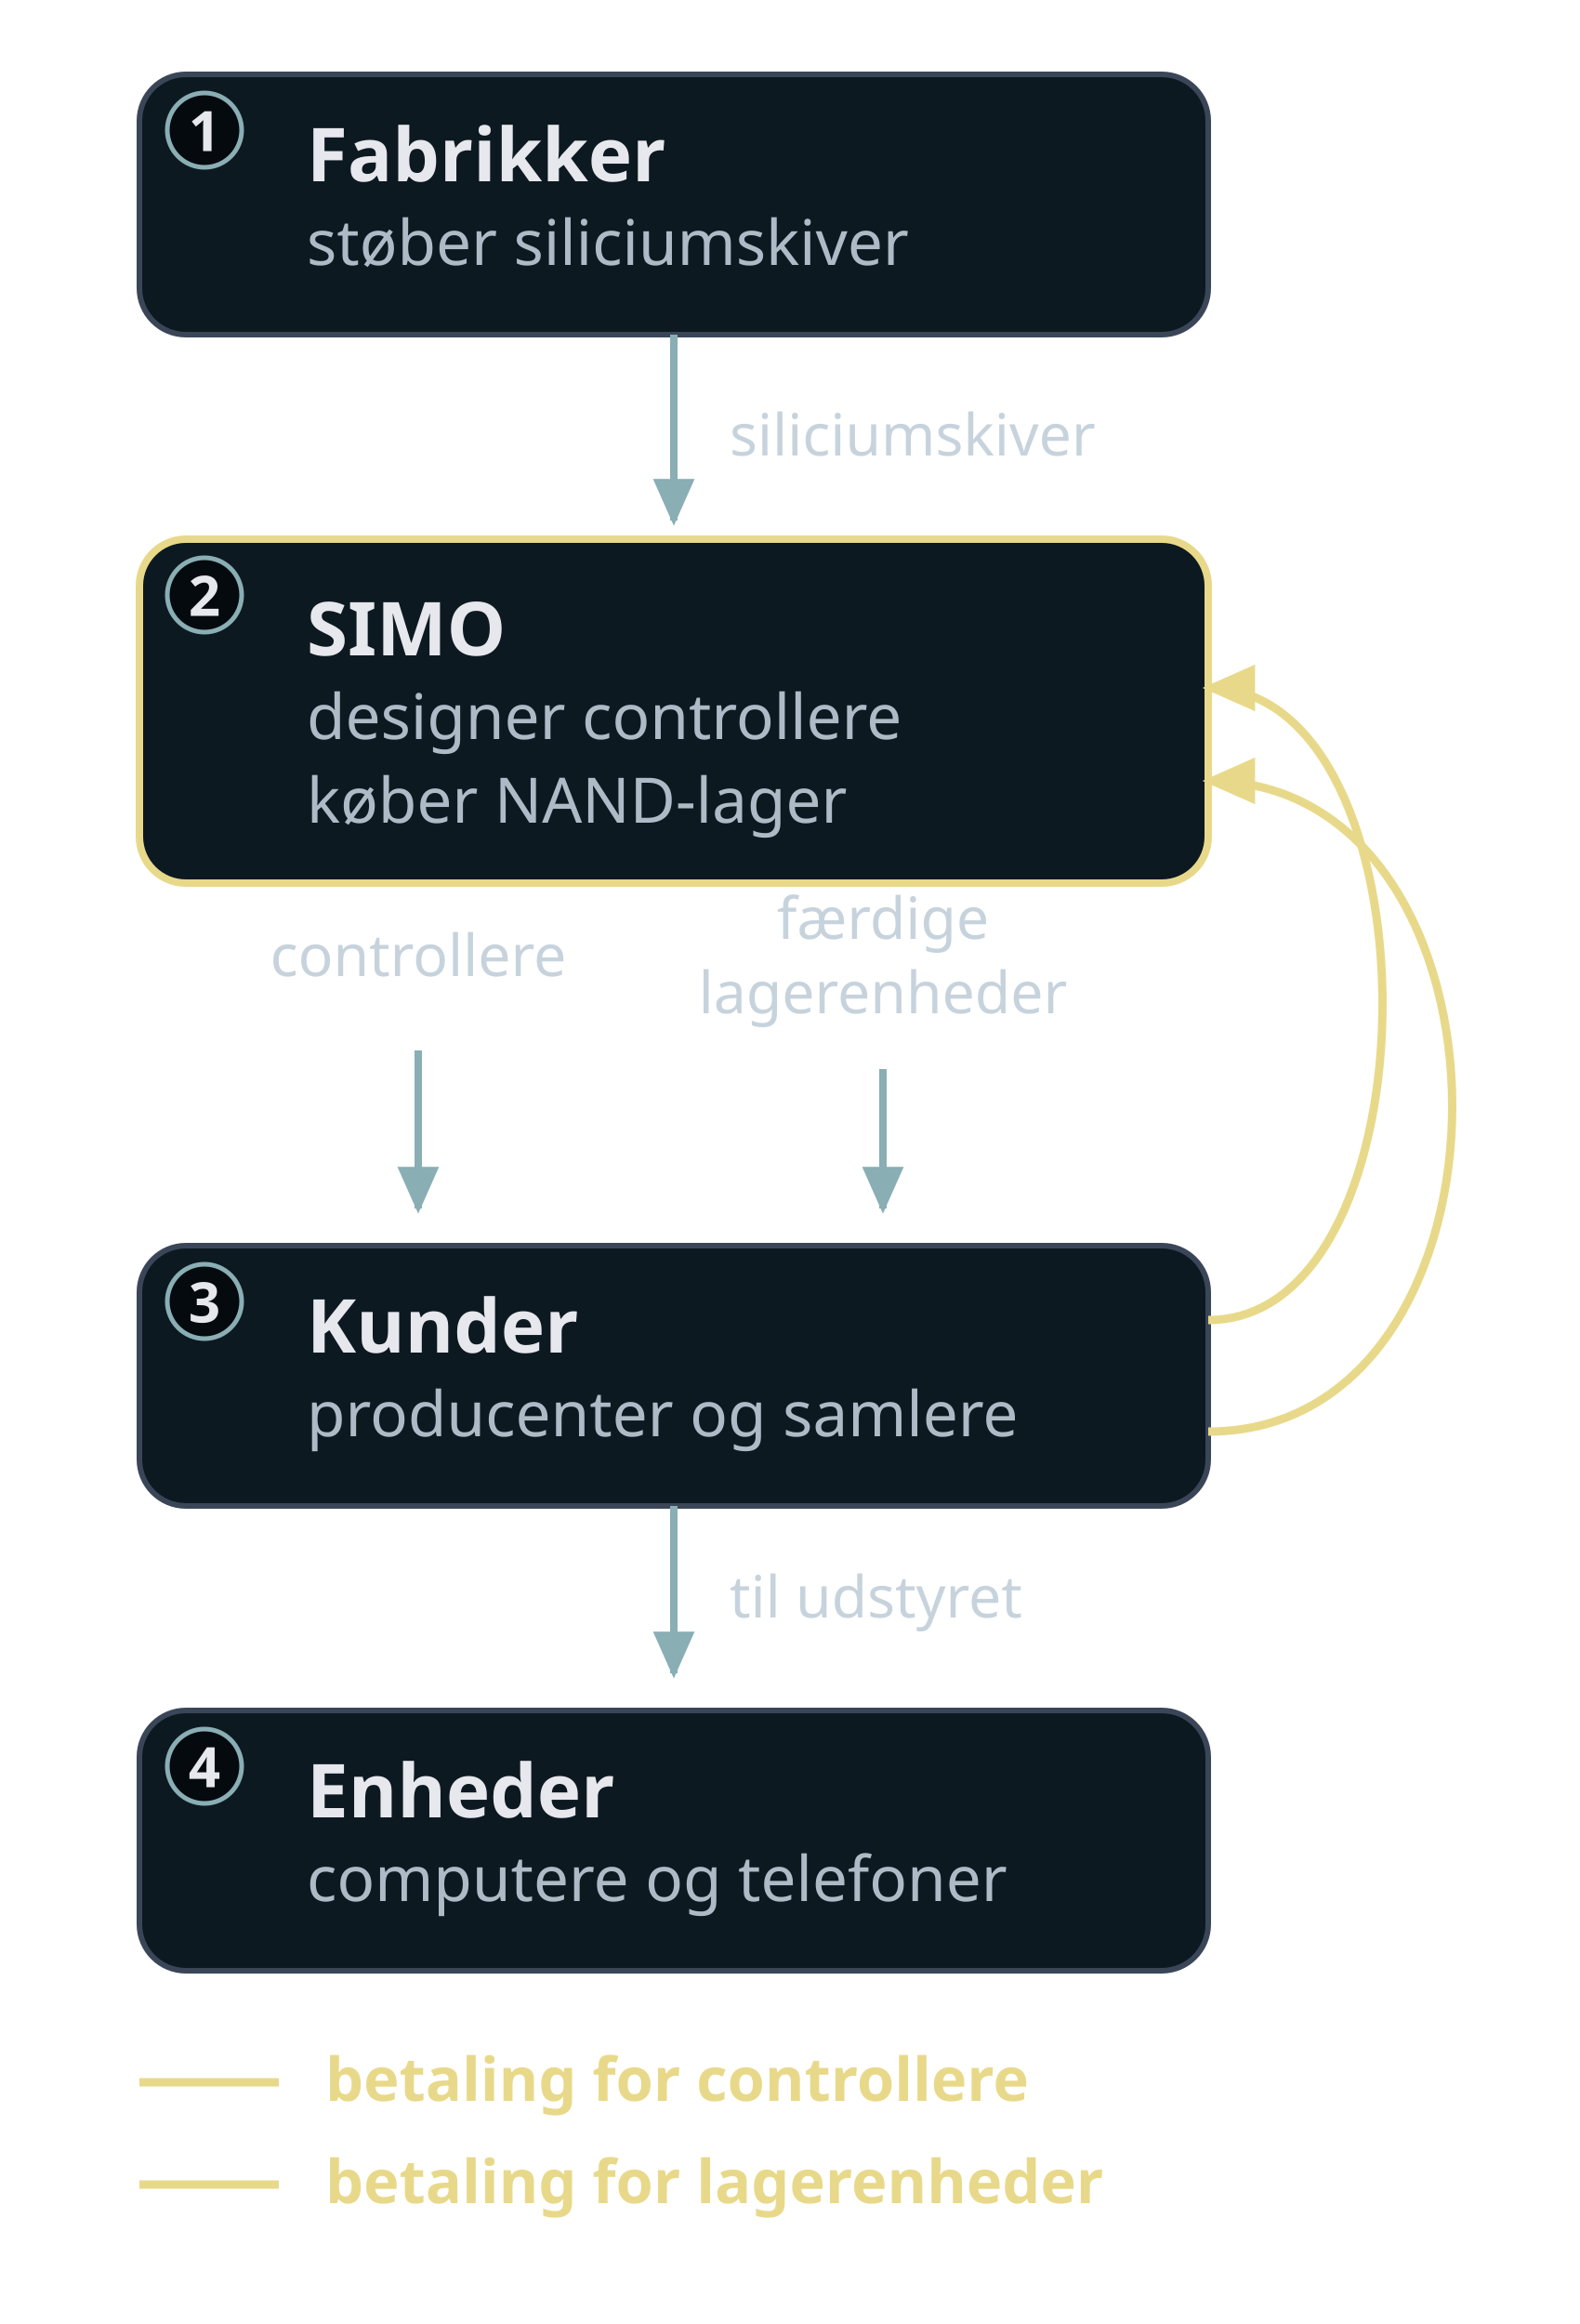
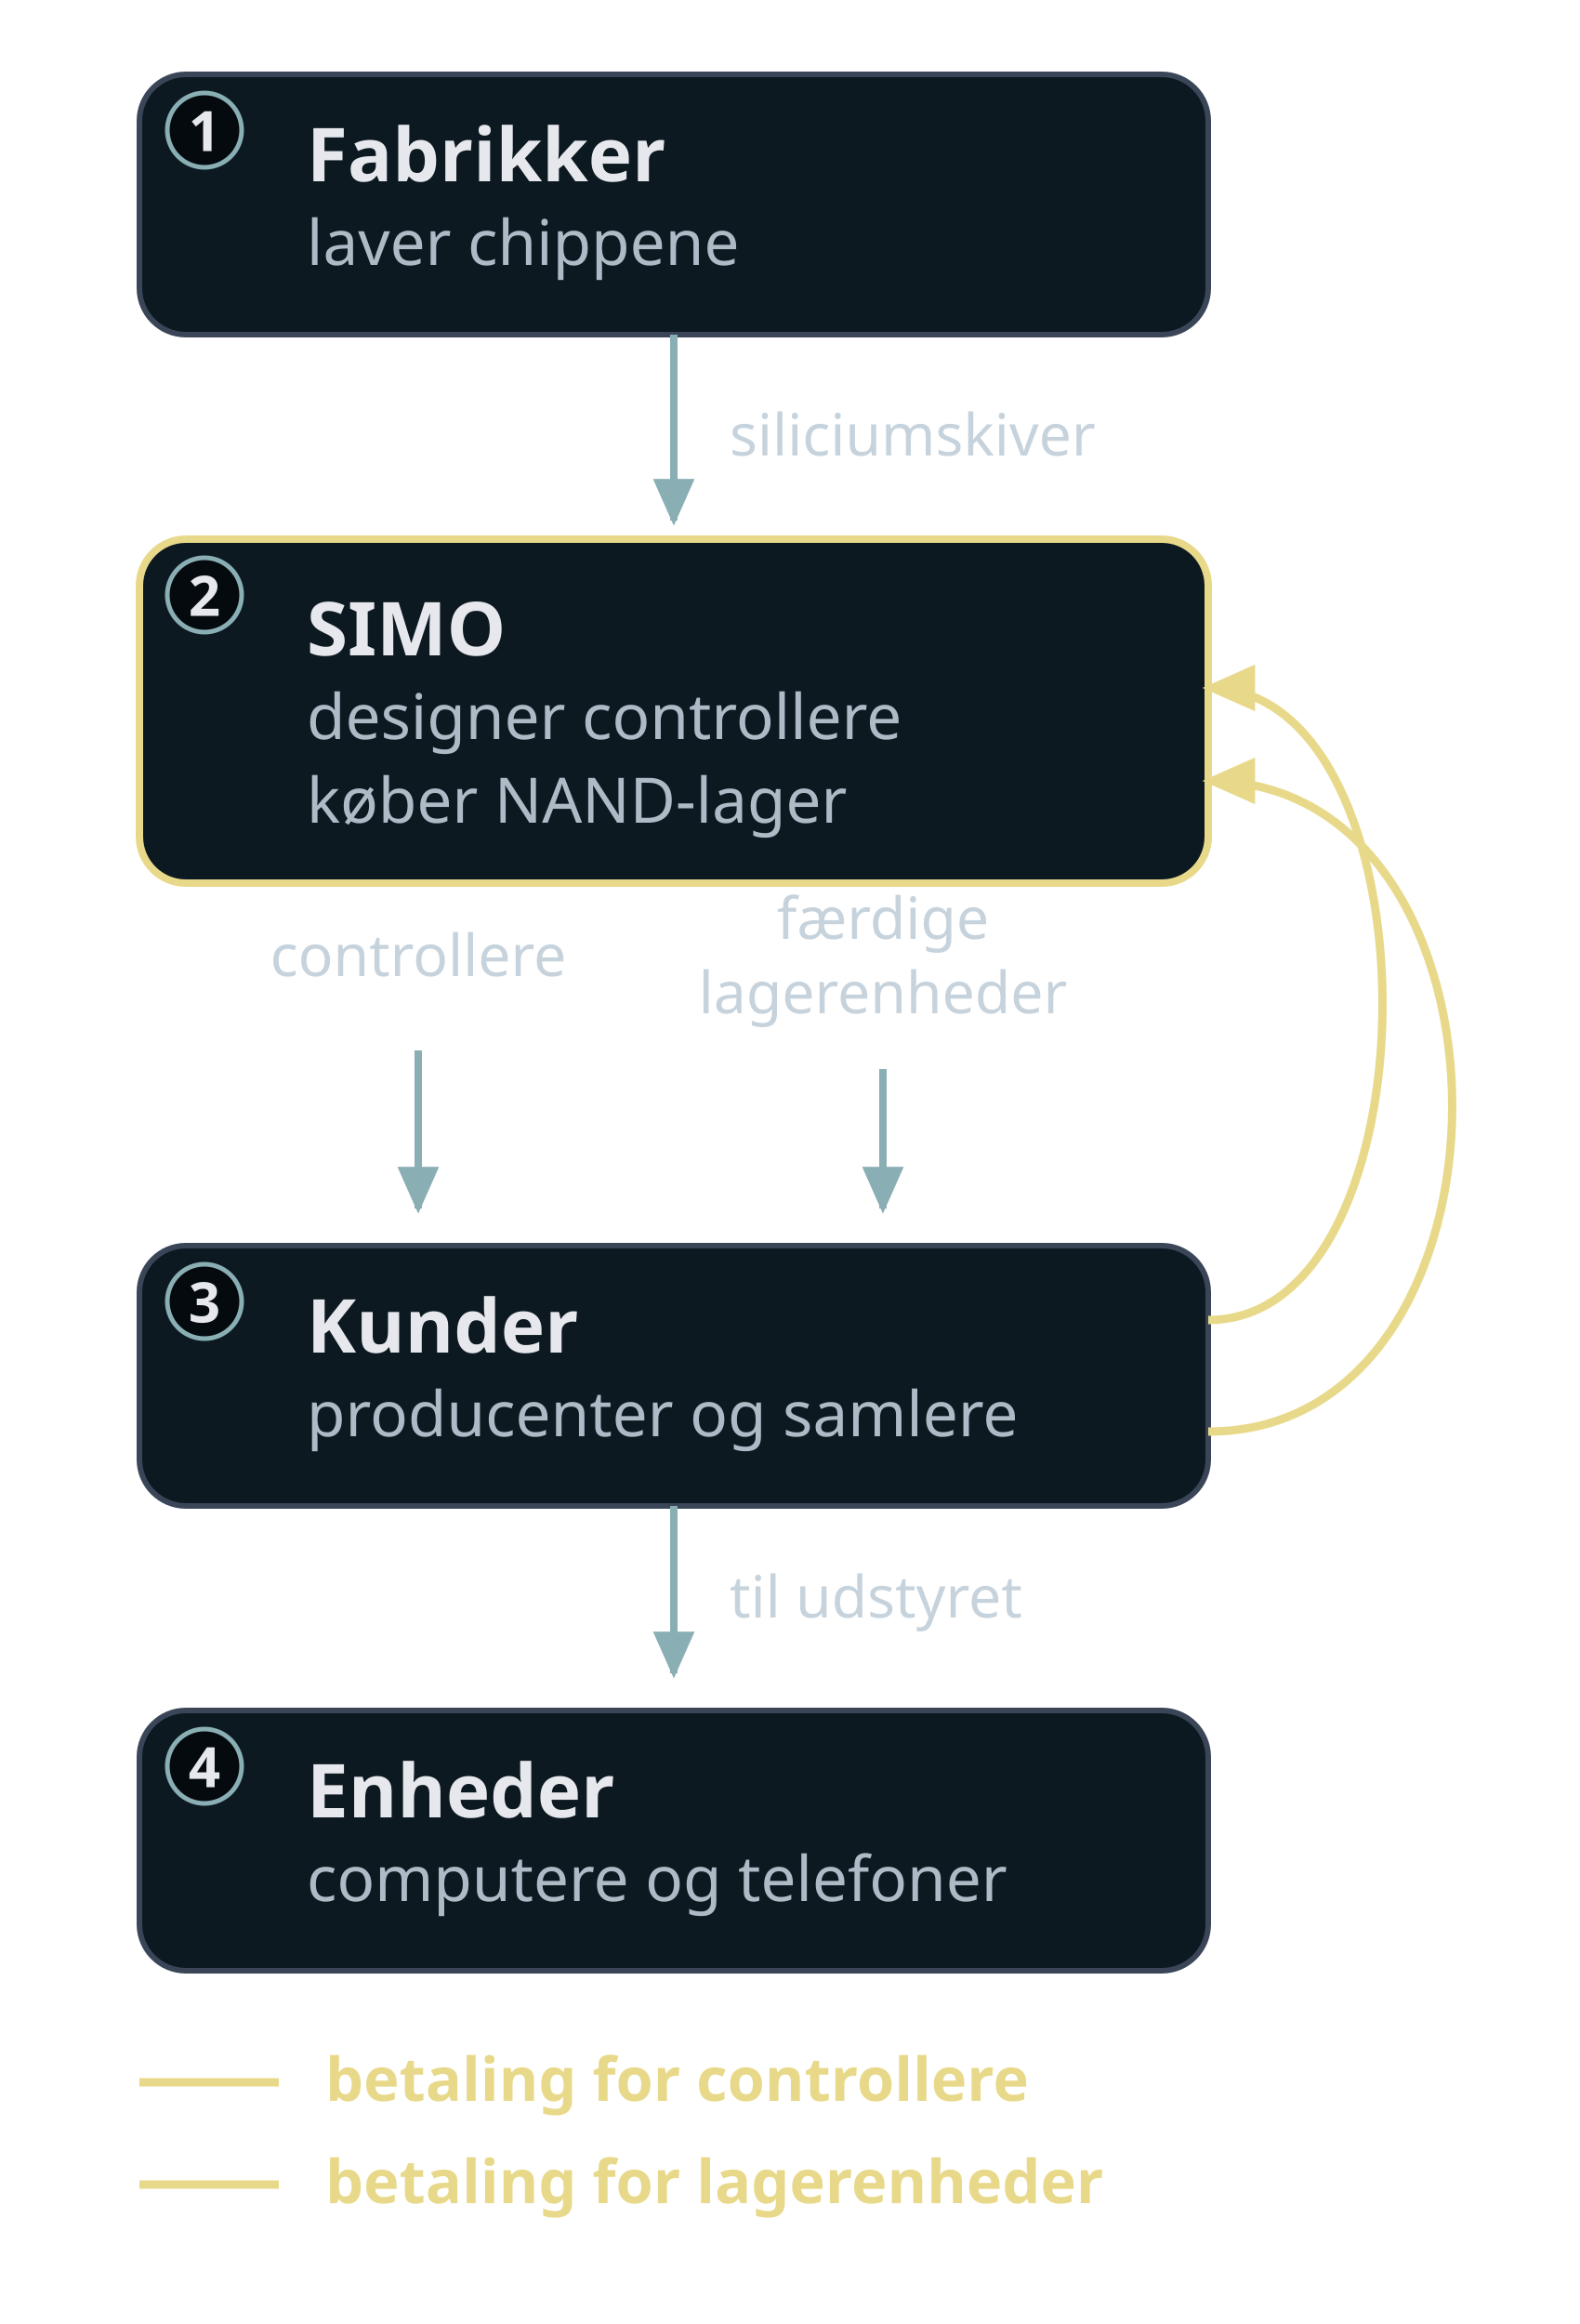
<svg xmlns="http://www.w3.org/2000/svg" class="cr-model cr-model-m" viewBox="0 0 340 500" role="img" aria-labelledby="cr-model-m-t">
  <defs>
    <marker id="cr-pil-m" viewBox="0 0 10 10" refX="8" refY="5" markerWidth="7" markerHeight="7" orient="auto-start-reverse">
      <path d="M0,1 L9,5 L0,9 z" fill="#89aeb4" />
    </marker>
    <marker id="cr-pil-gm" viewBox="0 0 10 10" refX="8" refY="5" markerWidth="7" markerHeight="7" orient="auto-start-reverse">
      <path d="M0,1 L9,5 L0,9 z" fill="#e8d98a" />
    </marker>
  </defs>
  <style>
.cr-model-m .t{text-anchor:start;font:600 16px "DM Sans",sans-serif;fill:#e6e8ed}
.cr-model-m .s{text-anchor:start;font:400 13.5px "DM Sans",sans-serif;fill:#aebbc7}
.cr-model-m .pr{text-anchor:start;font:500 12.5px "DM Sans",sans-serif;fill:#c7d3dc}
.cr-model-m .prm{text-anchor:middle;font:500 12.5px "DM Sans",sans-serif;fill:#c7d3dc}
.cr-model-m .pg{text-anchor:start;font:600 13px "DM Sans",sans-serif;fill:#e8d98a}
.cr-model-m .k{fill:#0d1921;stroke:#3a4658;stroke-width:1.2}
.cr-model-m .l{fill:none;stroke:#89aeb4;stroke-width:1.6}
.cr-model-m .g1{fill:none;stroke:#e8d98a;stroke-width:1.8}
.cr-model-m .nr{fill:#050a0f;stroke:#89aeb4;stroke-width:1}
.cr-model-m .nrt{font:600 12px "DM Sans",sans-serif;fill:#e6e8ed;text-anchor:middle}
</style>
  <rect class="k" x="30" y="16" width="230" height="56" rx="10" />
  <circle class="nr" cx="44" cy="28" r="8" />
  <text class="nrt" x="44" y="32.5">1</text>
  <text class="t" x="66" y="39">Fabrikker</text>
-   <text class="s" x="66" y="57">støber siliciumskiver</text>
+   <text class="s" x="66" y="57">laver chippene</text>
  <path class="l" d="M145,72 V112" marker-end="url(#cr-pil-m)" />
  <text class="pr" x="157" y="98">siliciumskiver</text>
  <rect class="k" x="30" y="116" width="230" height="74" rx="10" style="stroke:#e8d98a;stroke-width:1.6" />
  <circle class="nr" cx="44" cy="128" r="8" />
  <text class="nrt" x="44" y="132.5">2</text>
  <text class="t" x="66" y="141">SIMO</text>
  <text class="s" x="66" y="159">designer controllere</text>
  <text class="s" x="66" y="177">køber NAND-lager</text>
  <text class="prm" x="90" y="210">controllere</text>
  <path class="l" d="M90,226 V260" marker-end="url(#cr-pil-m)" />
  <text class="prm" x="190" y="202">færdige</text>
  <text class="prm" x="190" y="218">lagerenheder</text>
  <path class="l" d="M190,230 V260" marker-end="url(#cr-pil-m)" />
  <rect class="k" x="30" y="268" width="230" height="56" rx="10" />
  <circle class="nr" cx="44" cy="280" r="8" />
  <text class="nrt" x="44" y="284.5">3</text>
  <text class="t" x="66" y="291">Kunder</text>
  <text class="s" x="66" y="309">producenter og samlere</text>
  <path class="l" d="M145,324 V360" marker-end="url(#cr-pil-m)" />
  <text class="pr" x="157" y="348">til udstyret</text>
  <rect class="k" x="30" y="368" width="230" height="56" rx="10" />
  <circle class="nr" cx="44" cy="380" r="8" />
  <text class="nrt" x="44" y="384.5">4</text>
  <text class="t" x="66" y="391">Enheder</text>
  <text class="s" x="66" y="409">computere og telefoner</text>
  <path class="g1" d="M260,284 C310,284 310,148 260,148" marker-end="url(#cr-pil-gm)" />
  <path class="g1" d="M260,308 C330,308 330,168 260,168" marker-end="url(#cr-pil-gm)" />
  <line x1="30" x2="60" y1="448" y2="448" class="g1" />
  <text class="pg" x="70" y="452">betaling for controllere</text>
  <line x1="30" x2="60" y1="470" y2="470" class="g1" />
  <text class="pg" x="70" y="474">betaling for lagerenheder</text>
</svg>
